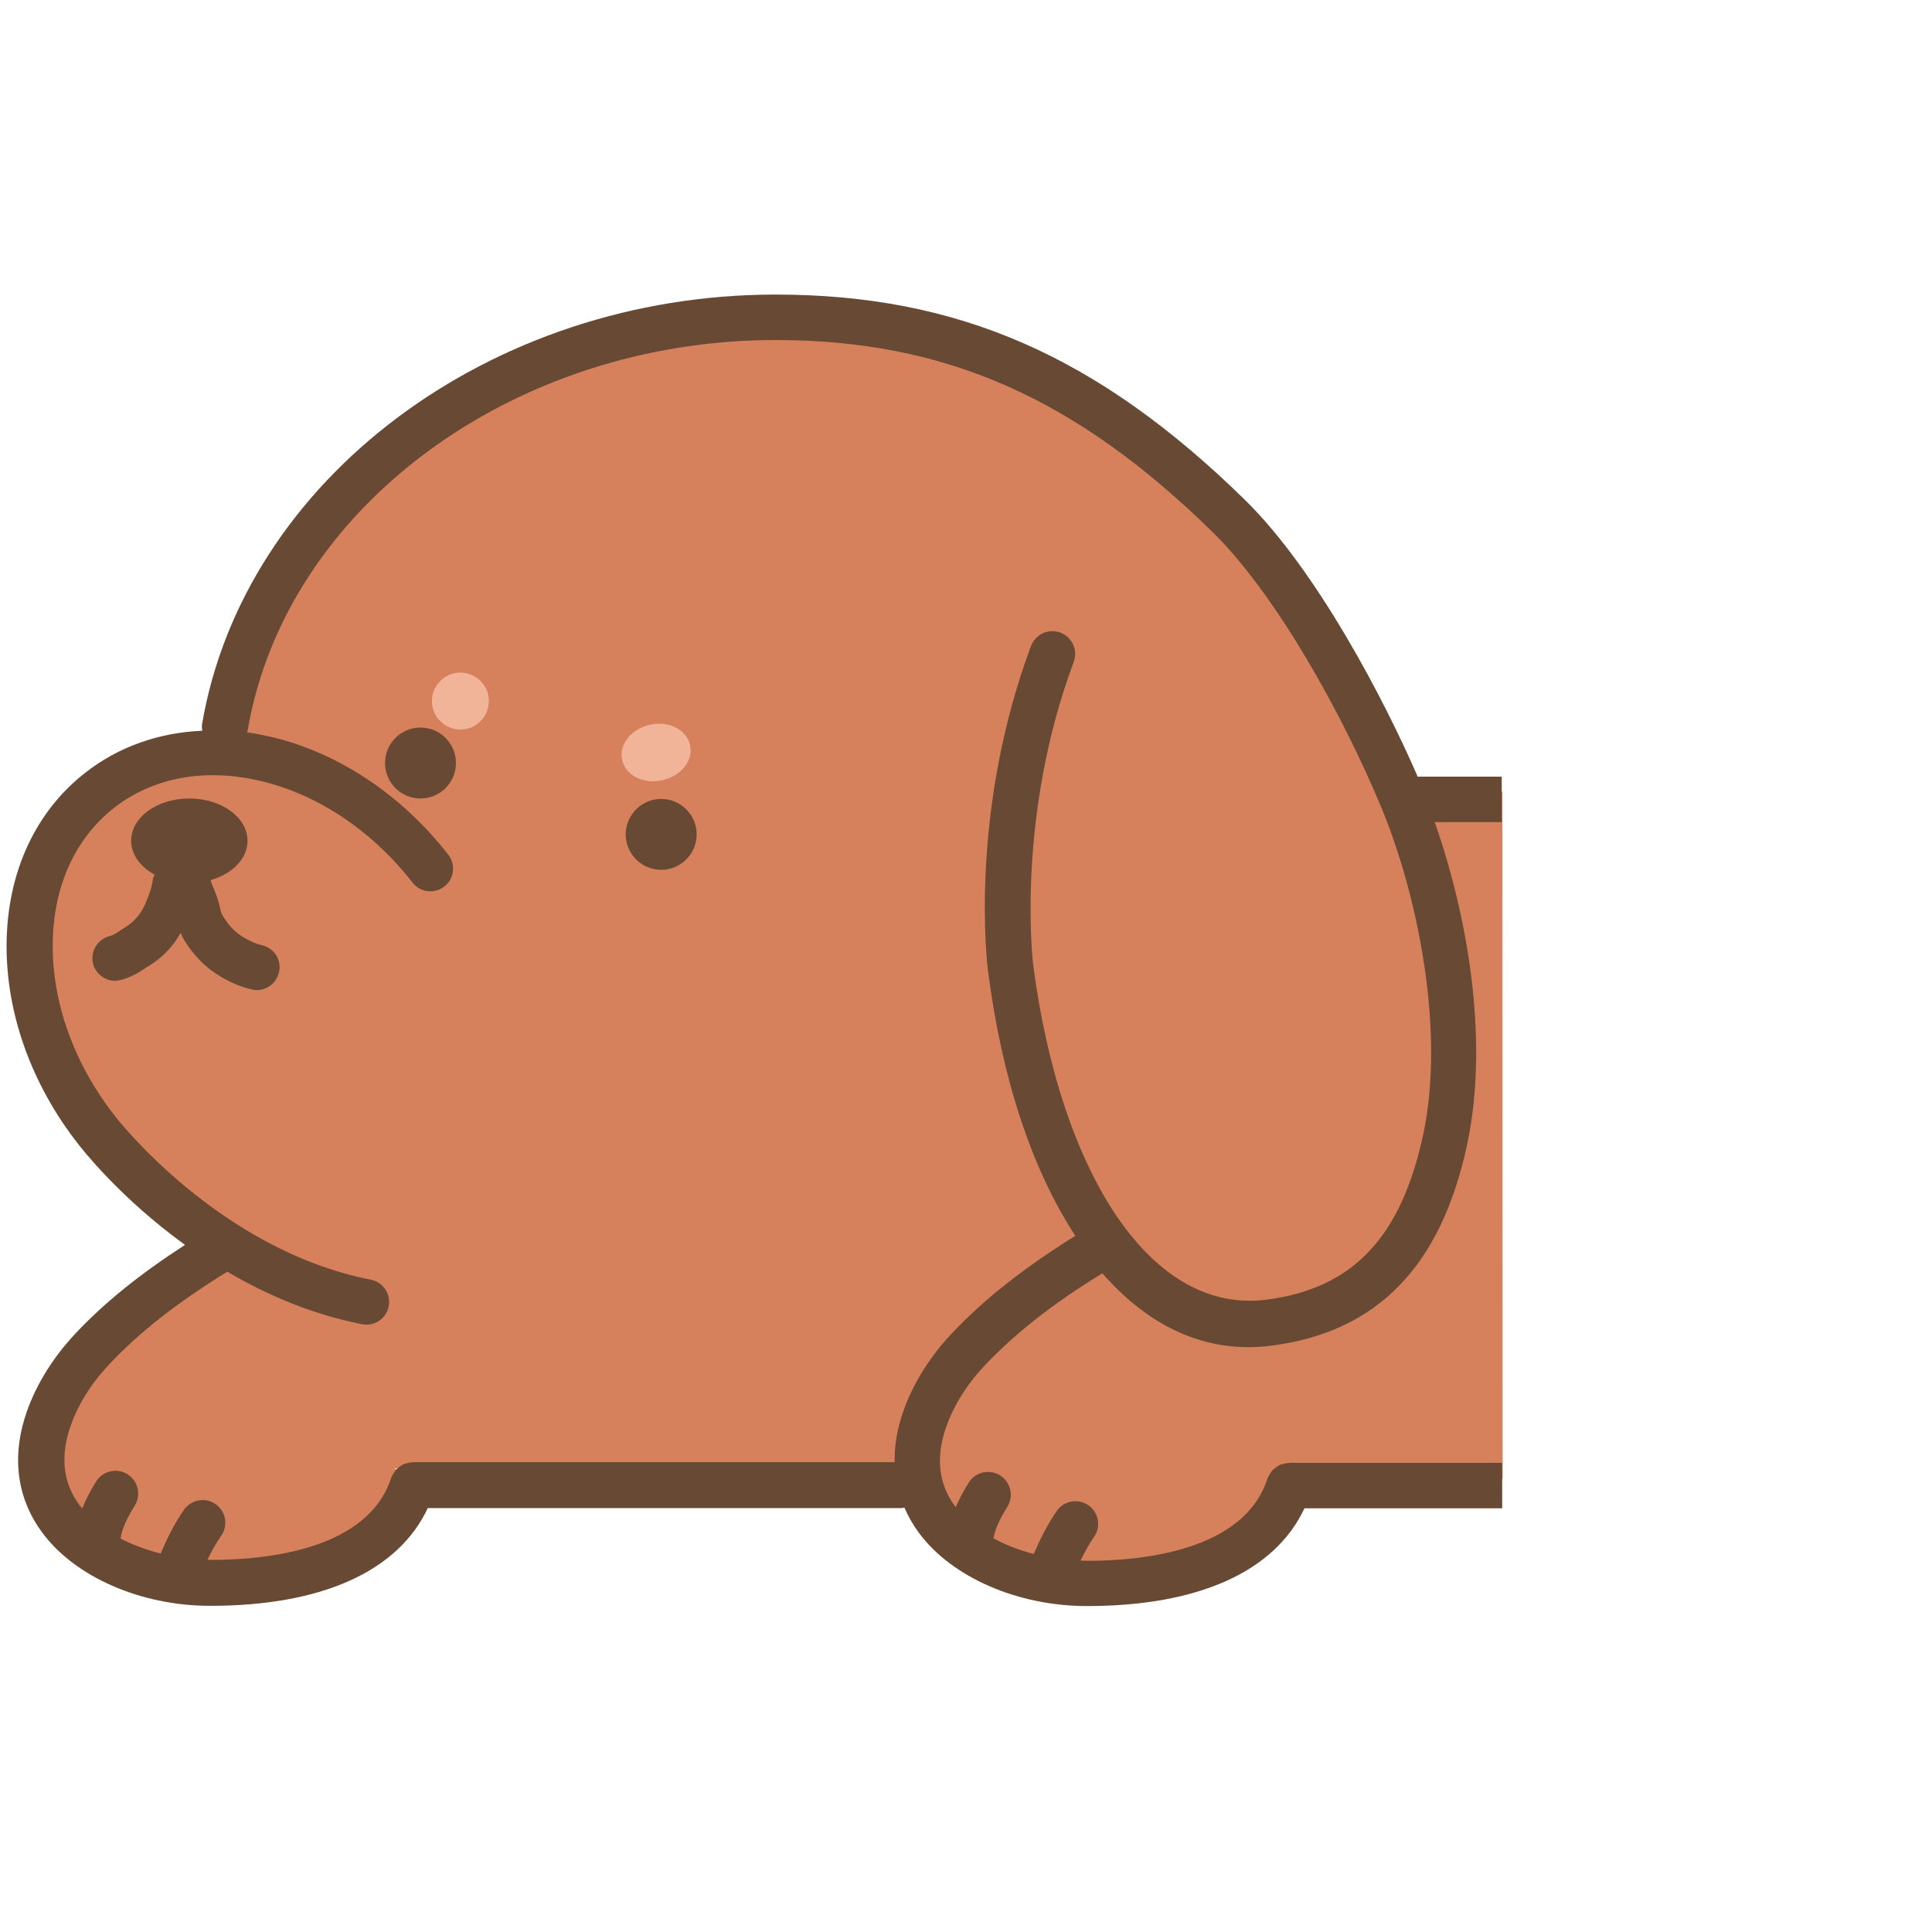
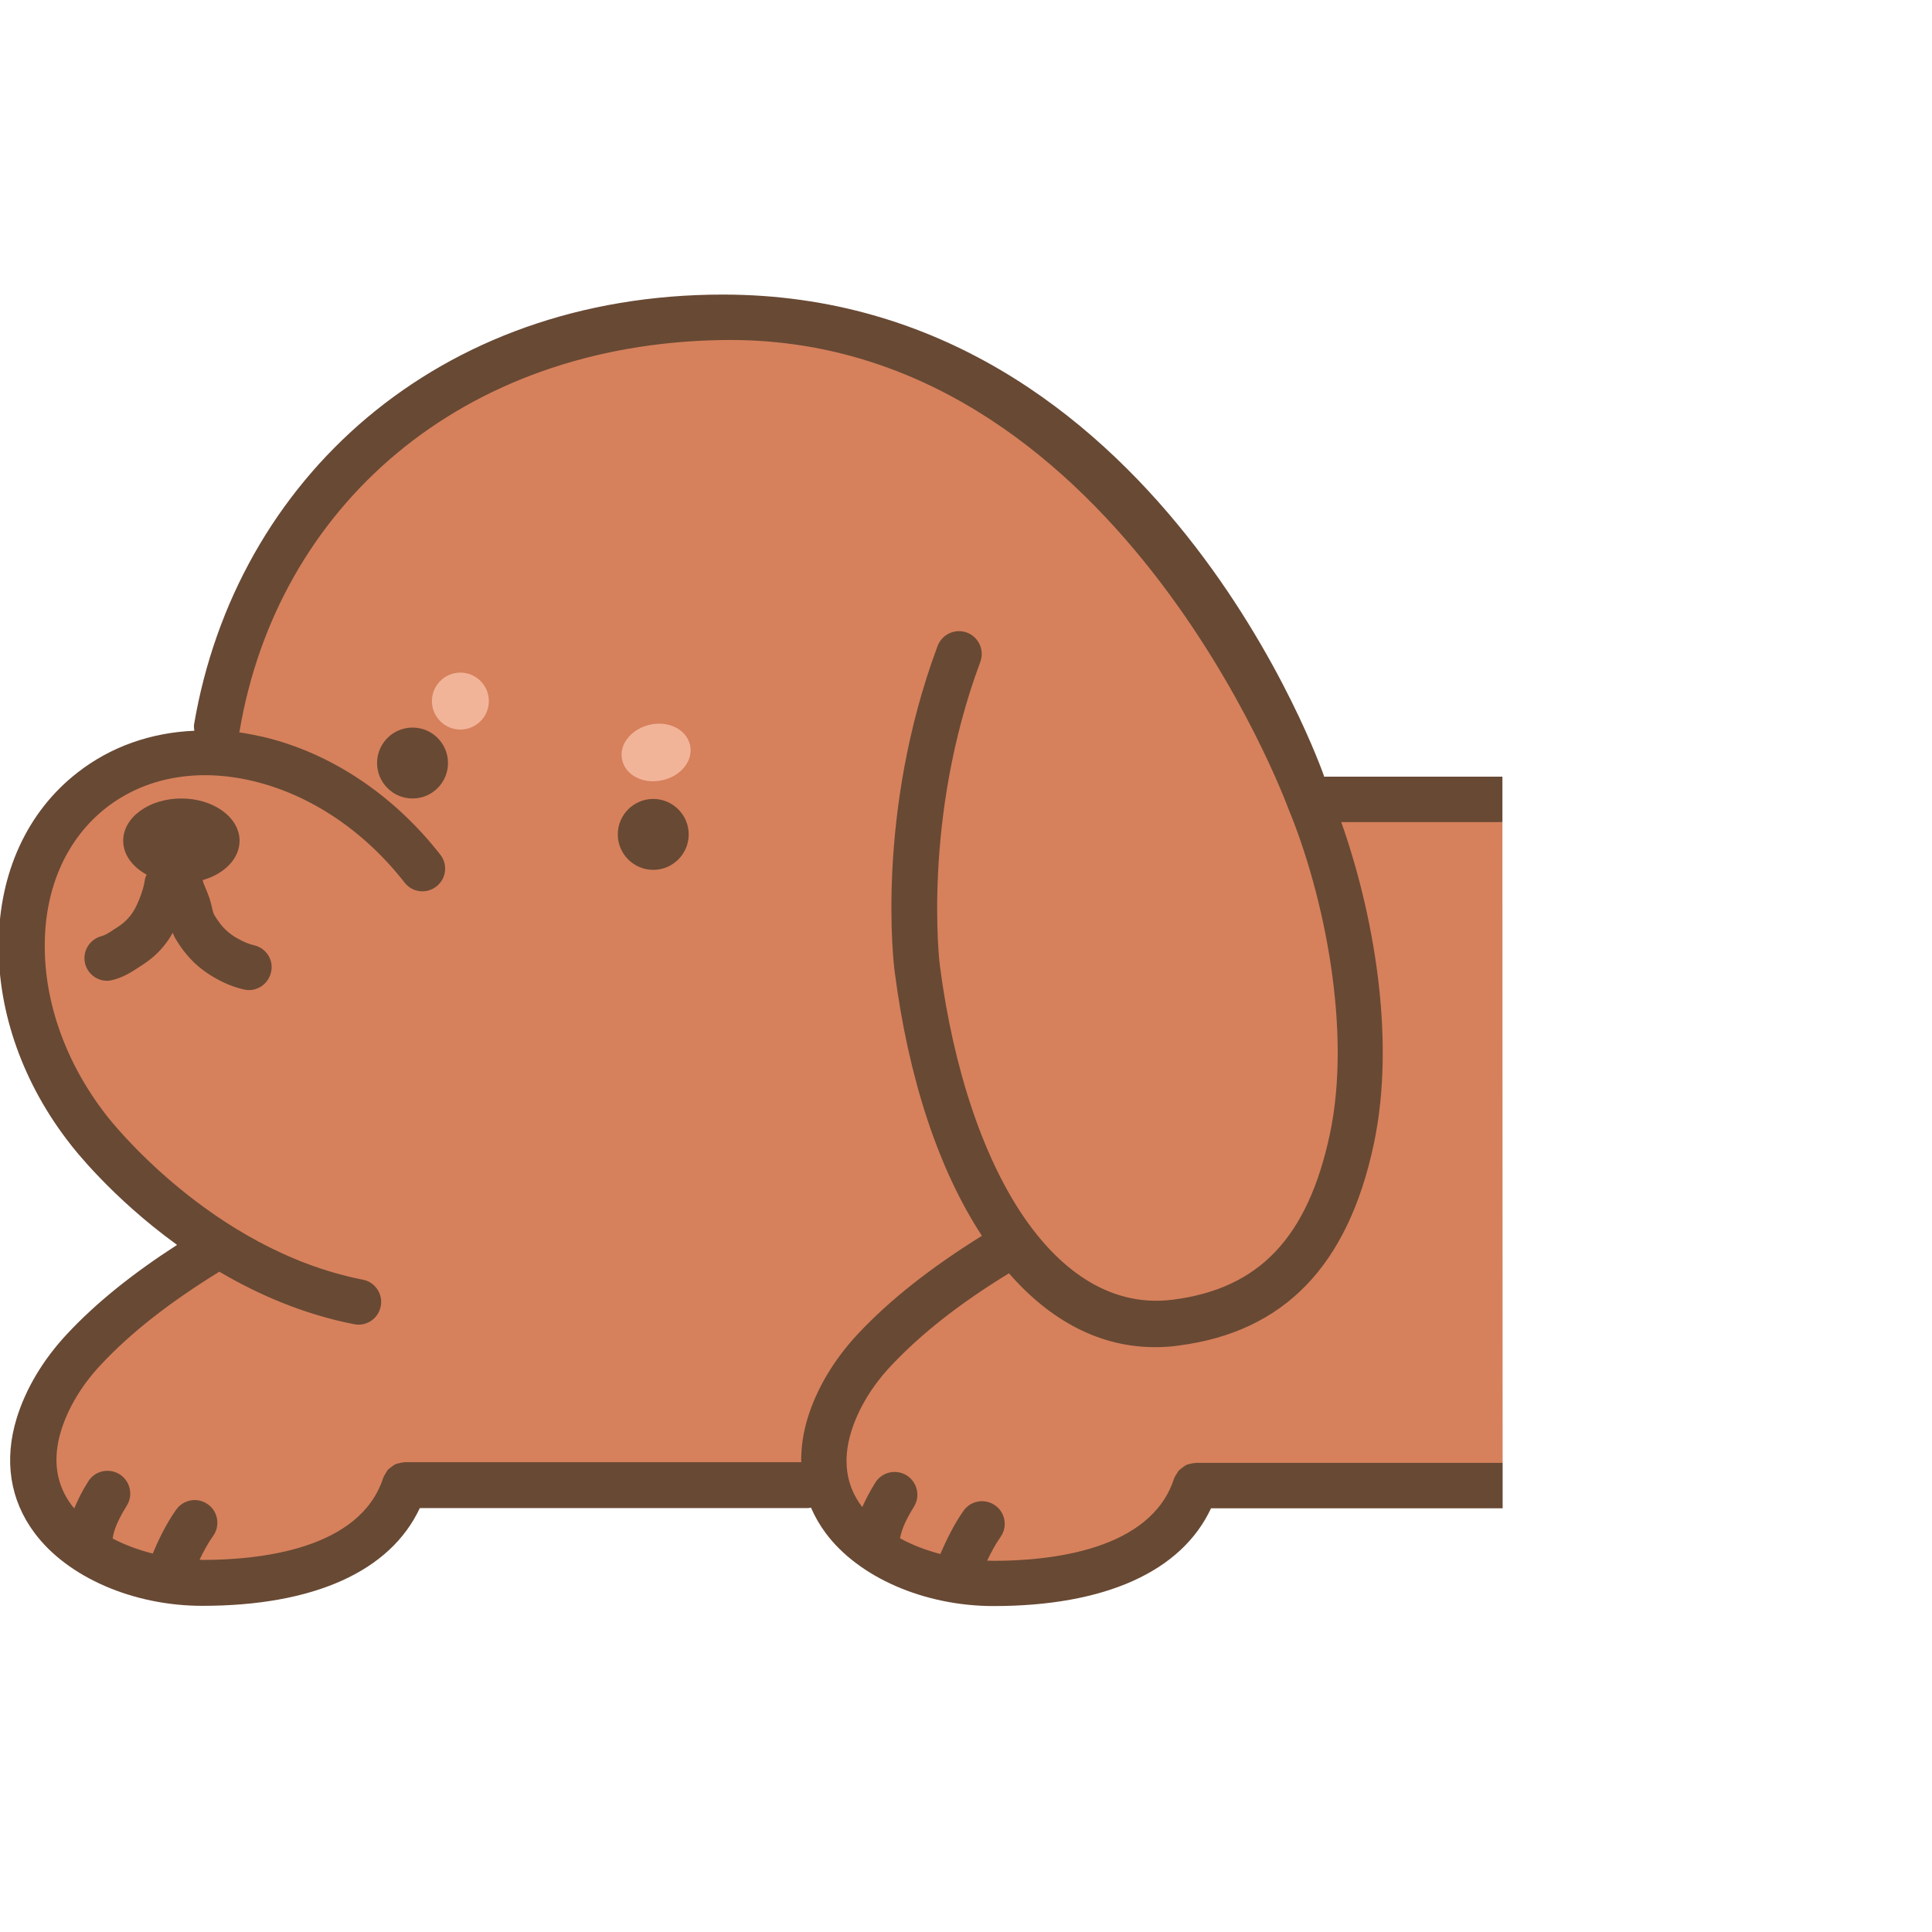
<svg xmlns="http://www.w3.org/2000/svg" xmlns:xlink="http://www.w3.org/1999/xlink" version="1.1" id="圖層_1" x="0px" y="0px" viewBox="0 0 85 85" style="enable-background:new 0 0 85 85;" xml:space="preserve">
  <style type="text/css">
- 	.st0{clip-path:url(#SVGID_00000013872068096322783440000009074066847339134367_);fill:#D6815C;}
- 	.st1{clip-path:url(#SVGID_00000013872068096322783440000009074066847339134367_);}
+ 	.st0{clip-path:url(#SVGID_00000098217458367263576890000012957525367726688187_);fill:#D6815C;}
+ 	.st1{clip-path:url(#SVGID_00000169559900243560264890000009629201097441491347_);}
	.st2{fill:#684934;}
- 	.st3{clip-path:url(#SVGID_00000057836321777761460110000014843360644812486328_);fill:#D6815C;}
- 	.st4{clip-path:url(#SVGID_00000057836321777761460110000014843360644812486328_);}
- 	.st5{clip-path:url(#SVGID_00000057836321777761460110000014843360644812486328_);fill:#F2B499;}
- 	.st6{clip-path:url(#SVGID_00000171000555041593636810000012596057891041607303_);fill:#D6815C;}
- 	.st7{clip-path:url(#SVGID_00000171000555041593636810000012596057891041607303_);fill:#684934;}
+ 	.st3{clip-path:url(#SVGID_00000119098505145597938200000010747766138373714565_);fill:#F2B499;}
+ 	.st4{clip-path:url(#SVGID_00000059310502787647424580000007980887170332028073_);fill:#F2B499;}
</style>
  <g>
-     <defs>
-       <rect id="SVGID_00000057832618054459966280000014330900495490552732_" x="0" y="0" width="85" height="85" />
-     </defs>
-     <clipPath id="SVGID_00000120531188467948120120000016807009916447243179_">
-       <use xlink:href="#SVGID_00000057832618054459966280000014330900495490552732_" style="overflow:visible;" />
-     </clipPath>
-     <path style="clip-path:url(#SVGID_00000120531188467948120120000016807009916447243179_);fill:#D6815C;" d="M66.1,34.83h-4.54   l-7.97-12.45c-5.2-5.01-10.98-8.42-19.6-8.42c-12.31,0-22.5,7.85-24.24,18.07l-0.06,0.8c-0.34,0.4,0.74-0.09,0.48,0.37   c-2.16-0.22-4.25,0.27-5.93,1.58c-4.05,3.17-4.12,9.86-0.15,14.94c0,0,2.42,3.19,6.46,5.5l-0.36,0.14l-0.87-0.25   c-2.18,1.34-3.96,2.72-5.41,4.26c-0.89,0.94-1.62,2.09-2,3.34c-1.35,4.46,3.25,6.95,7.21,6.95c3.83,0,7.82-0.98,8.9-4.31   l-0.64-0.75l22.88-0.18c0.05,1.28,0.64,2.34,1.54,3.17v0.01l0,0c1.48,1.35,3.77,2.07,5.9,2.07c3.83,0,7.82-0.98,8.9-4.31l0.62-0.31   h8.89" />
-     <g style="clip-path:url(#SVGID_00000120531188467948120120000016807009916447243179_);">
-       <circle class="st2" cx="18.5" cy="33.57" r="1.56" />
-       <path class="st2" d="M29.09,35.15c-0.86,0-1.56,0.7-1.56,1.56c0,0.86,0.7,1.56,1.56,1.56c0.86,0,1.56-0.7,1.56-1.56    C30.65,35.85,29.95,35.15,29.09,35.15z" />
-       <path class="st2" d="M11.54,41.59c-0.22-0.05-0.45-0.14-0.7-0.28c-0.23-0.12-0.43-0.27-0.6-0.44c-0.15-0.15-0.3-0.35-0.46-0.61    c-0.04-0.06-0.08-0.22-0.11-0.36c-0.03-0.14-0.07-0.27-0.11-0.4c-0.05-0.14-0.1-0.27-0.16-0.41c-0.06-0.14-0.12-0.28-0.13-0.36    c0,0,0,0,0-0.01c0.95-0.27,1.62-0.94,1.62-1.73c0-1.03-1.15-1.86-2.56-1.86c-1.42,0-2.56,0.83-2.56,1.86    c0,0.61,0.41,1.15,1.03,1.49c-0.03,0.08-0.07,0.15-0.08,0.24c-0.03,0.25-0.11,0.5-0.24,0.84c-0.12,0.3-0.24,0.53-0.39,0.72    c-0.16,0.2-0.34,0.37-0.57,0.51L5.35,40.9c-0.19,0.13-0.37,0.24-0.51,0.28c-0.54,0.13-0.87,0.66-0.75,1.2    c0.11,0.46,0.52,0.77,0.97,0.77c0.08,0,0.15-0.01,0.23-0.03c0.49-0.12,0.86-0.36,1.16-0.56l0.14-0.09    c0.42-0.27,0.77-0.58,1.06-0.97c0.11-0.14,0.21-0.3,0.3-0.46c0.04,0.08,0.06,0.16,0.11,0.24c0.24,0.41,0.5,0.74,0.77,1.01    c0.29,0.29,0.66,0.56,1.04,0.77c0.4,0.22,0.8,0.38,1.2,0.47c0.08,0.02,0.15,0.03,0.23,0.03c0.45,0,0.86-0.31,0.97-0.77    C12.41,42.25,12.07,41.72,11.54,41.59z" />
-       <path class="st2" d="M62.36,34.14c-1.44-3.31-4.39-9-7.58-12.14c-6.47-6.34-12.64-9.04-20.66-9.04c-12.55,0-23.39,8.13-25.23,18.9    c-0.02,0.1,0,0.2,0.01,0.29c-1.91,0.08-3.68,0.7-5.14,1.84c-2.21,1.72-3.44,4.4-3.47,7.53c-0.03,3.05,1.09,6.18,3.14,8.8    c0.12,0.16,1.82,2.36,4.71,4.45c-1.95,1.26-3.55,2.54-4.83,3.91c-1.06,1.13-1.83,2.42-2.23,3.73c-0.56,1.84-0.29,3.58,0.78,5.02    c1.45,1.96,4.35,3.22,7.39,3.22c4.91,0,8.27-1.52,9.57-4.3h20.85c0.04,0,0.08-0.02,0.12-0.02c0.17,0.39,0.38,0.76,0.64,1.11    c1.45,1.96,4.35,3.22,7.39,3.22c4.91,0,8.27-1.52,9.57-4.3h8.7v-1v-1h-9.38c-0.01,0-0.03,0.01-0.04,0.01    c-0.08,0-0.15,0.02-0.22,0.04c-0.05,0.01-0.11,0.02-0.16,0.05c-0.06,0.03-0.11,0.07-0.16,0.11s-0.1,0.07-0.15,0.12    c-0.04,0.04-0.07,0.1-0.1,0.15c-0.04,0.06-0.08,0.12-0.1,0.18c-0.01,0.01-0.02,0.02-0.02,0.04c-1.02,3.14-5.41,3.61-7.94,3.61    c-0.09,0-0.19-0.01-0.28-0.01c0.17-0.35,0.37-0.73,0.59-1.04c0.32-0.45,0.21-1.08-0.24-1.39c-0.45-0.32-1.08-0.21-1.39,0.24    c-0.44,0.62-0.79,1.37-1.02,1.9c-0.64-0.17-1.24-0.4-1.77-0.69c0.03-0.21,0.15-0.66,0.61-1.39c0.29-0.47,0.15-1.08-0.32-1.38    c-0.47-0.29-1.09-0.15-1.38,0.32c-0.25,0.4-0.43,0.75-0.57,1.07c-0.01-0.01-0.02-0.02-0.03-0.03c-0.69-0.92-0.84-2.02-0.47-3.25    c0.31-1.02,0.92-2.04,1.77-2.94c1.33-1.41,3.02-2.74,5.18-4.06c1.86,2.13,4.04,3.25,6.43,3.25c0.34,0,0.68-0.02,1.03-0.07    c4.64-0.6,7.45-3.5,8.59-8.86c1-4.7-0.05-10.27-1.43-14.17h2.95v-1v-1h-3.71V34.14z M62.62,49.89c-0.97,4.55-3.1,6.8-6.9,7.29    c-3.03,0.39-5.18-1.67-6.45-3.47c-1.86-2.63-3.21-6.62-3.81-11.23c-0.01-0.06-0.79-6.47,1.78-13.36c0.19-0.52-0.07-1.09-0.59-1.29    c-0.52-0.19-1.09,0.07-1.29,0.59c-2.74,7.35-1.93,14.03-1.89,14.31c0.61,4.74,1.94,8.74,3.84,11.64c-2.23,1.39-4.02,2.79-5.44,4.3    c-1.06,1.13-1.83,2.42-2.23,3.73c-0.2,0.66-0.29,1.31-0.28,1.93H18.15c-0.01,0-0.03,0.01-0.04,0.01c-0.08,0-0.15,0.02-0.22,0.04    c-0.05,0.01-0.11,0.02-0.16,0.05c-0.06,0.03-0.11,0.07-0.16,0.11s-0.1,0.07-0.14,0.11c-0.04,0.04-0.07,0.1-0.1,0.15    c-0.04,0.06-0.08,0.12-0.1,0.18c-0.01,0.01-0.02,0.02-0.02,0.04c-1.02,3.14-5.41,3.61-7.94,3.61c-0.05,0-0.09-0.01-0.14-0.01    c0.17-0.35,0.37-0.73,0.6-1.05c0.32-0.45,0.21-1.08-0.24-1.39c-0.45-0.32-1.07-0.21-1.39,0.24c-0.45,0.63-0.81,1.4-1.03,1.93    c-0.63-0.16-1.23-0.38-1.76-0.66c0.01-0.15,0.09-0.61,0.62-1.45c0.29-0.47,0.15-1.08-0.32-1.38c-0.47-0.29-1.09-0.15-1.38,0.32    c-0.28,0.44-0.47,0.84-0.61,1.18c-0.04-0.05-0.09-0.09-0.12-0.14c-0.69-0.92-0.84-2.02-0.47-3.25c0.31-1.02,0.92-2.04,1.77-2.94    c1.33-1.42,3.04-2.75,5.2-4.08c1.7,1,3.69,1.87,5.93,2.31c0.06,0.01,0.13,0.02,0.19,0.02c0.47,0,0.89-0.33,0.98-0.81    c0.11-0.54-0.25-1.07-0.79-1.17c-6.72-1.32-11.22-7.15-11.27-7.22c-1.78-2.28-2.75-4.97-2.72-7.56c0.02-2.51,0.98-4.63,2.7-5.98    c1.72-1.34,4-1.76,6.45-1.18c2.53,0.6,4.9,2.19,6.68,4.47c0.34,0.44,0.97,0.51,1.4,0.17c0.44-0.34,0.51-0.97,0.17-1.4    c-2.06-2.64-4.83-4.48-7.79-5.18c-0.36-0.08-0.71-0.15-1.06-0.2c0-0.02,0.02-0.03,0.02-0.05c1.65-9.8,11.65-17.21,23.23-17.21    c7.44,0,13.2,2.53,19.25,8.47c2.78,2.73,5.72,8.04,7.4,12.09C62.39,39.42,63.58,45.36,62.62,49.89z" />
+     <g>
+       <defs>
+         <rect id="SVGID_1_" width="85" height="85" />
+       </defs>
+       <clipPath id="SVGID_00000154413215694615074230000008002455313950508945_">
+         <use xlink:href="#SVGID_1_" style="overflow:visible;" />
+       </clipPath>
+       <path style="clip-path:url(#SVGID_00000154413215694615074230000008002455313950508945_);fill:#D6815C;" d="M66.1,36.17    l-8.68-1.34l-6.99-11.21c-5.2-5.01-7.82-9.66-16.44-9.66c-12.31,0-22.5,7.85-24.24,18.07l-0.06,0.8c-0.34,0.4,0.74-0.09,0.48,0.37    c-2.16-0.22-4.25,0.27-5.93,1.58c-4.05,3.17-4.12,9.86-0.15,14.94c0,0,2.42,3.19,6.46,5.5l-0.36,0.14l-0.87-0.25    c-2.18,1.34-3.96,2.72-5.41,4.26c-0.89,0.94-1.62,2.09-2,3.34c-1.35,4.46,3.25,6.95,7.21,6.95c3.83,0,7.82-0.98,8.9-4.31    l-0.64-0.75l18.72-0.18c0.05,1.28,0.51,2.34,1.41,3.17v0.01l0,0c1.48,1.35,2.86,2.07,4.99,2.07c3.83,0,9.11-0.98,10.19-4.31    l4.53-0.31l8.89-0.69" />
    </g>
-     <path style="clip-path:url(#SVGID_00000120531188467948120120000016807009916447243179_);fill:#F2B499;" d="M21.14,31.73   c0.49-0.49,0.49-1.28,0-1.77s-1.28-0.49-1.77,0s-0.49,1.28,0,1.77C19.86,32.22,20.65,32.22,21.14,31.73z" />
-     <path style="clip-path:url(#SVGID_00000120531188467948120120000016807009916447243179_);fill:#F2B499;" d="M29.12,34.33   c0.83-0.17,1.39-0.86,1.24-1.54c-0.14-0.68-0.93-1.09-1.75-0.91s-1.39,0.86-1.24,1.54C27.51,34.1,28.29,34.51,29.12,34.33z" />
+     <g>
+       <defs>
+         <polygon id="SVGID_00000000944152378570956060000002995096139963112866_" points="-0.35,0 85,0 85,85 0,85    " />
+       </defs>
+       <clipPath id="SVGID_00000123439181131493200510000017921676197518184866_">
+         <use xlink:href="#SVGID_00000000944152378570956060000002995096139963112866_" style="overflow:visible;" />
+       </clipPath>
+       <g style="clip-path:url(#SVGID_00000123439181131493200510000017921676197518184866_);">
+         <circle class="st2" cx="18.15" cy="33.57" r="1.56" />
+         <path class="st2" d="M28.74,35.15c-0.86,0-1.56,0.7-1.56,1.56s0.7,1.56,1.56,1.56c0.86,0,1.56-0.7,1.56-1.56     C30.3,35.85,29.6,35.15,28.74,35.15z" />
+         <path class="st2" d="M11.19,41.59c-0.22-0.05-0.45-0.14-0.7-0.28c-0.23-0.12-0.43-0.27-0.6-0.44c-0.15-0.15-0.3-0.35-0.46-0.61     c-0.04-0.06-0.08-0.22-0.11-0.36s-0.07-0.27-0.11-0.4c-0.05-0.14-0.1-0.27-0.16-0.41c-0.06-0.14-0.12-0.28-0.13-0.36     c0,0,0,0,0-0.01c0.95-0.27,1.62-0.94,1.62-1.73c0-1.03-1.15-1.86-2.56-1.86c-1.42,0-2.56,0.83-2.56,1.86     c0,0.61,0.41,1.15,1.03,1.49c-0.03,0.08-0.07,0.15-0.08,0.24c-0.03,0.25-0.11,0.5-0.24,0.84c-0.12,0.3-0.24,0.53-0.39,0.72     c-0.16,0.2-0.34,0.37-0.57,0.51L5,40.9c-0.19,0.13-0.37,0.24-0.51,0.28c-0.54,0.13-0.87,0.66-0.75,1.2     c0.11,0.46,0.52,0.77,0.97,0.77c0.08,0,0.15-0.01,0.23-0.03C5.43,43,5.8,42.76,6.1,42.56l0.14-0.09     c0.42-0.27,0.77-0.58,1.06-0.97c0.11-0.14,0.21-0.3,0.3-0.46c0.04,0.08,0.06,0.16,0.11,0.24c0.24,0.41,0.5,0.74,0.77,1.01     c0.29,0.29,0.66,0.56,1.04,0.77c0.4,0.22,0.8,0.38,1.2,0.47c0.08,0.02,0.15,0.03,0.23,0.03c0.45,0,0.86-0.31,0.97-0.77     C12.06,42.25,11.72,41.72,11.19,41.59z" />
+         <path class="st2" d="M66.1,34.17h-7.85v-0.03c0,0-7.32-21.18-26.45-21.18c-12.55,0-21.42,8.13-23.26,18.9     c-0.02,0.1,0,0.2,0.01,0.29c-1.91,0.08-3.68,0.7-5.14,1.84c-2.21,1.72-3.44,4.4-3.47,7.53c-0.03,3.05,1.09,6.18,3.14,8.8     c0.12,0.16,1.82,2.36,4.71,4.45c-1.95,1.26-3.55,2.54-4.83,3.91c-1.06,1.13-1.83,2.42-2.23,3.73c-0.56,1.84-0.29,3.58,0.78,5.02     c1.45,1.96,4.35,3.22,7.39,3.22c4.91,0,8.27-1.52,9.57-4.3h17.09c0.04,0,0.08-0.02,0.12-0.02c0.17,0.39,0.38,0.76,0.64,1.11     c1.45,1.96,4.35,3.22,7.39,3.22c4.91,0,8.27-1.52,9.57-4.3h12.83v-1v-1H52.6c-0.01,0-0.03,0.01-0.04,0.01     c-0.08,0-0.15,0.02-0.22,0.04c-0.05,0.01-0.11,0.02-0.16,0.05c-0.06,0.03-0.11,0.07-0.16,0.11c-0.05,0.04-0.1,0.07-0.15,0.12     c-0.04,0.04-0.07,0.1-0.1,0.15c-0.04,0.06-0.08,0.12-0.1,0.18c-0.01,0.01-0.02,0.02-0.02,0.04c-1.02,3.14-5.41,3.61-7.94,3.61     c-0.09,0-0.19-0.01-0.28-0.01c0.17-0.35,0.37-0.73,0.59-1.04c0.32-0.45,0.21-1.08-0.24-1.39c-0.45-0.32-1.08-0.21-1.39,0.24     c-0.44,0.62-0.79,1.37-1.02,1.9c-0.64-0.17-1.24-0.4-1.77-0.69c0.03-0.21,0.15-0.66,0.61-1.39c0.29-0.47,0.15-1.08-0.32-1.38     c-0.47-0.29-1.09-0.15-1.38,0.32c-0.25,0.4-0.43,0.75-0.57,1.07c-0.01-0.01-0.02-0.02-0.03-0.03c-0.69-0.92-0.84-2.02-0.47-3.25     c0.31-1.02,0.92-2.04,1.77-2.94c1.33-1.41,3.02-2.74,5.18-4.06c1.86,2.13,4.04,3.25,6.43,3.25c0.34,0,0.68-0.02,1.03-0.07     c4.64-0.6,7.45-3.5,8.59-8.86c1-4.7-0.05-10.27-1.43-14.17h7.09 M56.66,35.52c1.62,3.9,2.81,9.84,1.85,14.37     c-0.97,4.55-3.1,6.8-6.9,7.29c-3.03,0.39-5.18-1.67-6.45-3.47c-1.86-2.63-3.21-6.62-3.81-11.23c-0.01-0.06-0.79-6.47,1.78-13.36     c0.19-0.52-0.07-1.09-0.59-1.29c-0.52-0.19-1.09,0.07-1.29,0.59c-2.74,7.35-1.93,14.03-1.89,14.31     c0.61,4.74,1.94,8.74,3.84,11.64c-2.23,1.39-4.02,2.79-5.44,4.3c-1.06,1.13-1.83,2.42-2.23,3.73c-0.2,0.66-0.29,1.31-0.28,1.93     H17.8c-0.01,0-0.03,0.01-0.04,0.01c-0.08,0-0.15,0.02-0.22,0.04c-0.05,0.01-0.11,0.02-0.16,0.05c-0.06,0.03-0.11,0.07-0.16,0.11     s-0.1,0.07-0.14,0.11c-0.04,0.04-0.07,0.1-0.1,0.15c-0.04,0.06-0.08,0.12-0.1,0.18c-0.01,0.01-0.02,0.02-0.02,0.04     c-1.02,3.14-5.41,3.61-7.94,3.61c-0.05,0-0.09-0.01-0.14-0.01c0.17-0.35,0.37-0.73,0.6-1.05c0.32-0.45,0.21-1.08-0.24-1.39     c-0.45-0.32-1.07-0.21-1.39,0.24c-0.45,0.63-0.81,1.4-1.03,1.93c-0.63-0.16-1.23-0.38-1.76-0.66c0.01-0.15,0.09-0.61,0.62-1.45     c0.29-0.47,0.15-1.08-0.32-1.38c-0.47-0.29-1.09-0.15-1.38,0.32c-0.28,0.44-0.47,0.84-0.61,1.18c-0.04-0.05-0.09-0.09-0.12-0.14     c-0.69-0.92-0.84-2.02-0.47-3.25c0.31-1.02,0.92-2.04,1.77-2.94c1.33-1.42,3.04-2.75,5.2-4.08c1.7,1,3.69,1.87,5.93,2.31     c0.06,0.01,0.13,0.02,0.19,0.02c0.47,0,0.89-0.33,0.98-0.81c0.11-0.54-0.25-1.07-0.79-1.17c-6.72-1.32-11.22-7.15-11.27-7.22     c-1.78-2.28-2.75-4.97-2.72-7.56c0.02-2.51,0.98-4.63,2.7-5.98c1.72-1.34,4-1.76,6.45-1.18c2.53,0.6,4.9,2.19,6.68,4.47     c0.34,0.44,0.97,0.51,1.4,0.17c0.44-0.34,0.51-0.97,0.17-1.4c-2.06-2.64-4.83-4.48-7.79-5.18c-0.36-0.08-0.71-0.15-1.06-0.2     c0-0.02,0.02-0.03,0.02-0.05c1.65-9.8,9.68-17.04,21.26-17.21C49.02,14.7,56.66,35.52,56.66,35.52z" />
+       </g>
+     </g>
+     <g>
+       <defs>
+         <rect id="SVGID_00000147205821802256590970000015384947804294896545_" width="85" height="85" />
+       </defs>
+       <clipPath id="SVGID_00000183243456190377132320000015343319236637270176_">
+         <use xlink:href="#SVGID_00000147205821802256590970000015384947804294896545_" style="overflow:visible;" />
+       </clipPath>
+       <path style="clip-path:url(#SVGID_00000183243456190377132320000015343319236637270176_);fill:#F2B499;" d="M21.14,31.73    c0.49-0.49,0.49-1.28,0-1.77s-1.28-0.49-1.77,0s-0.49,1.28,0,1.77C19.86,32.22,20.65,32.22,21.14,31.73z" />
+     </g>
+     <g>
+       <defs>
+         <rect id="SVGID_00000078730272370092112490000005271820027529095834_" width="85" height="85" />
+       </defs>
+       <clipPath id="SVGID_00000180347865507209559550000016118392312664624786_">
+         <use xlink:href="#SVGID_00000078730272370092112490000005271820027529095834_" style="overflow:visible;" />
+       </clipPath>
+       <path style="clip-path:url(#SVGID_00000180347865507209559550000016118392312664624786_);fill:#F2B499;" d="M29.12,34.33    c0.83-0.17,1.39-0.86,1.24-1.54c-0.14-0.68-0.93-1.09-1.75-0.91s-1.39,0.86-1.24,1.54C27.51,34.1,28.29,34.51,29.12,34.33z" />
+     </g>
  </g>
</svg>
